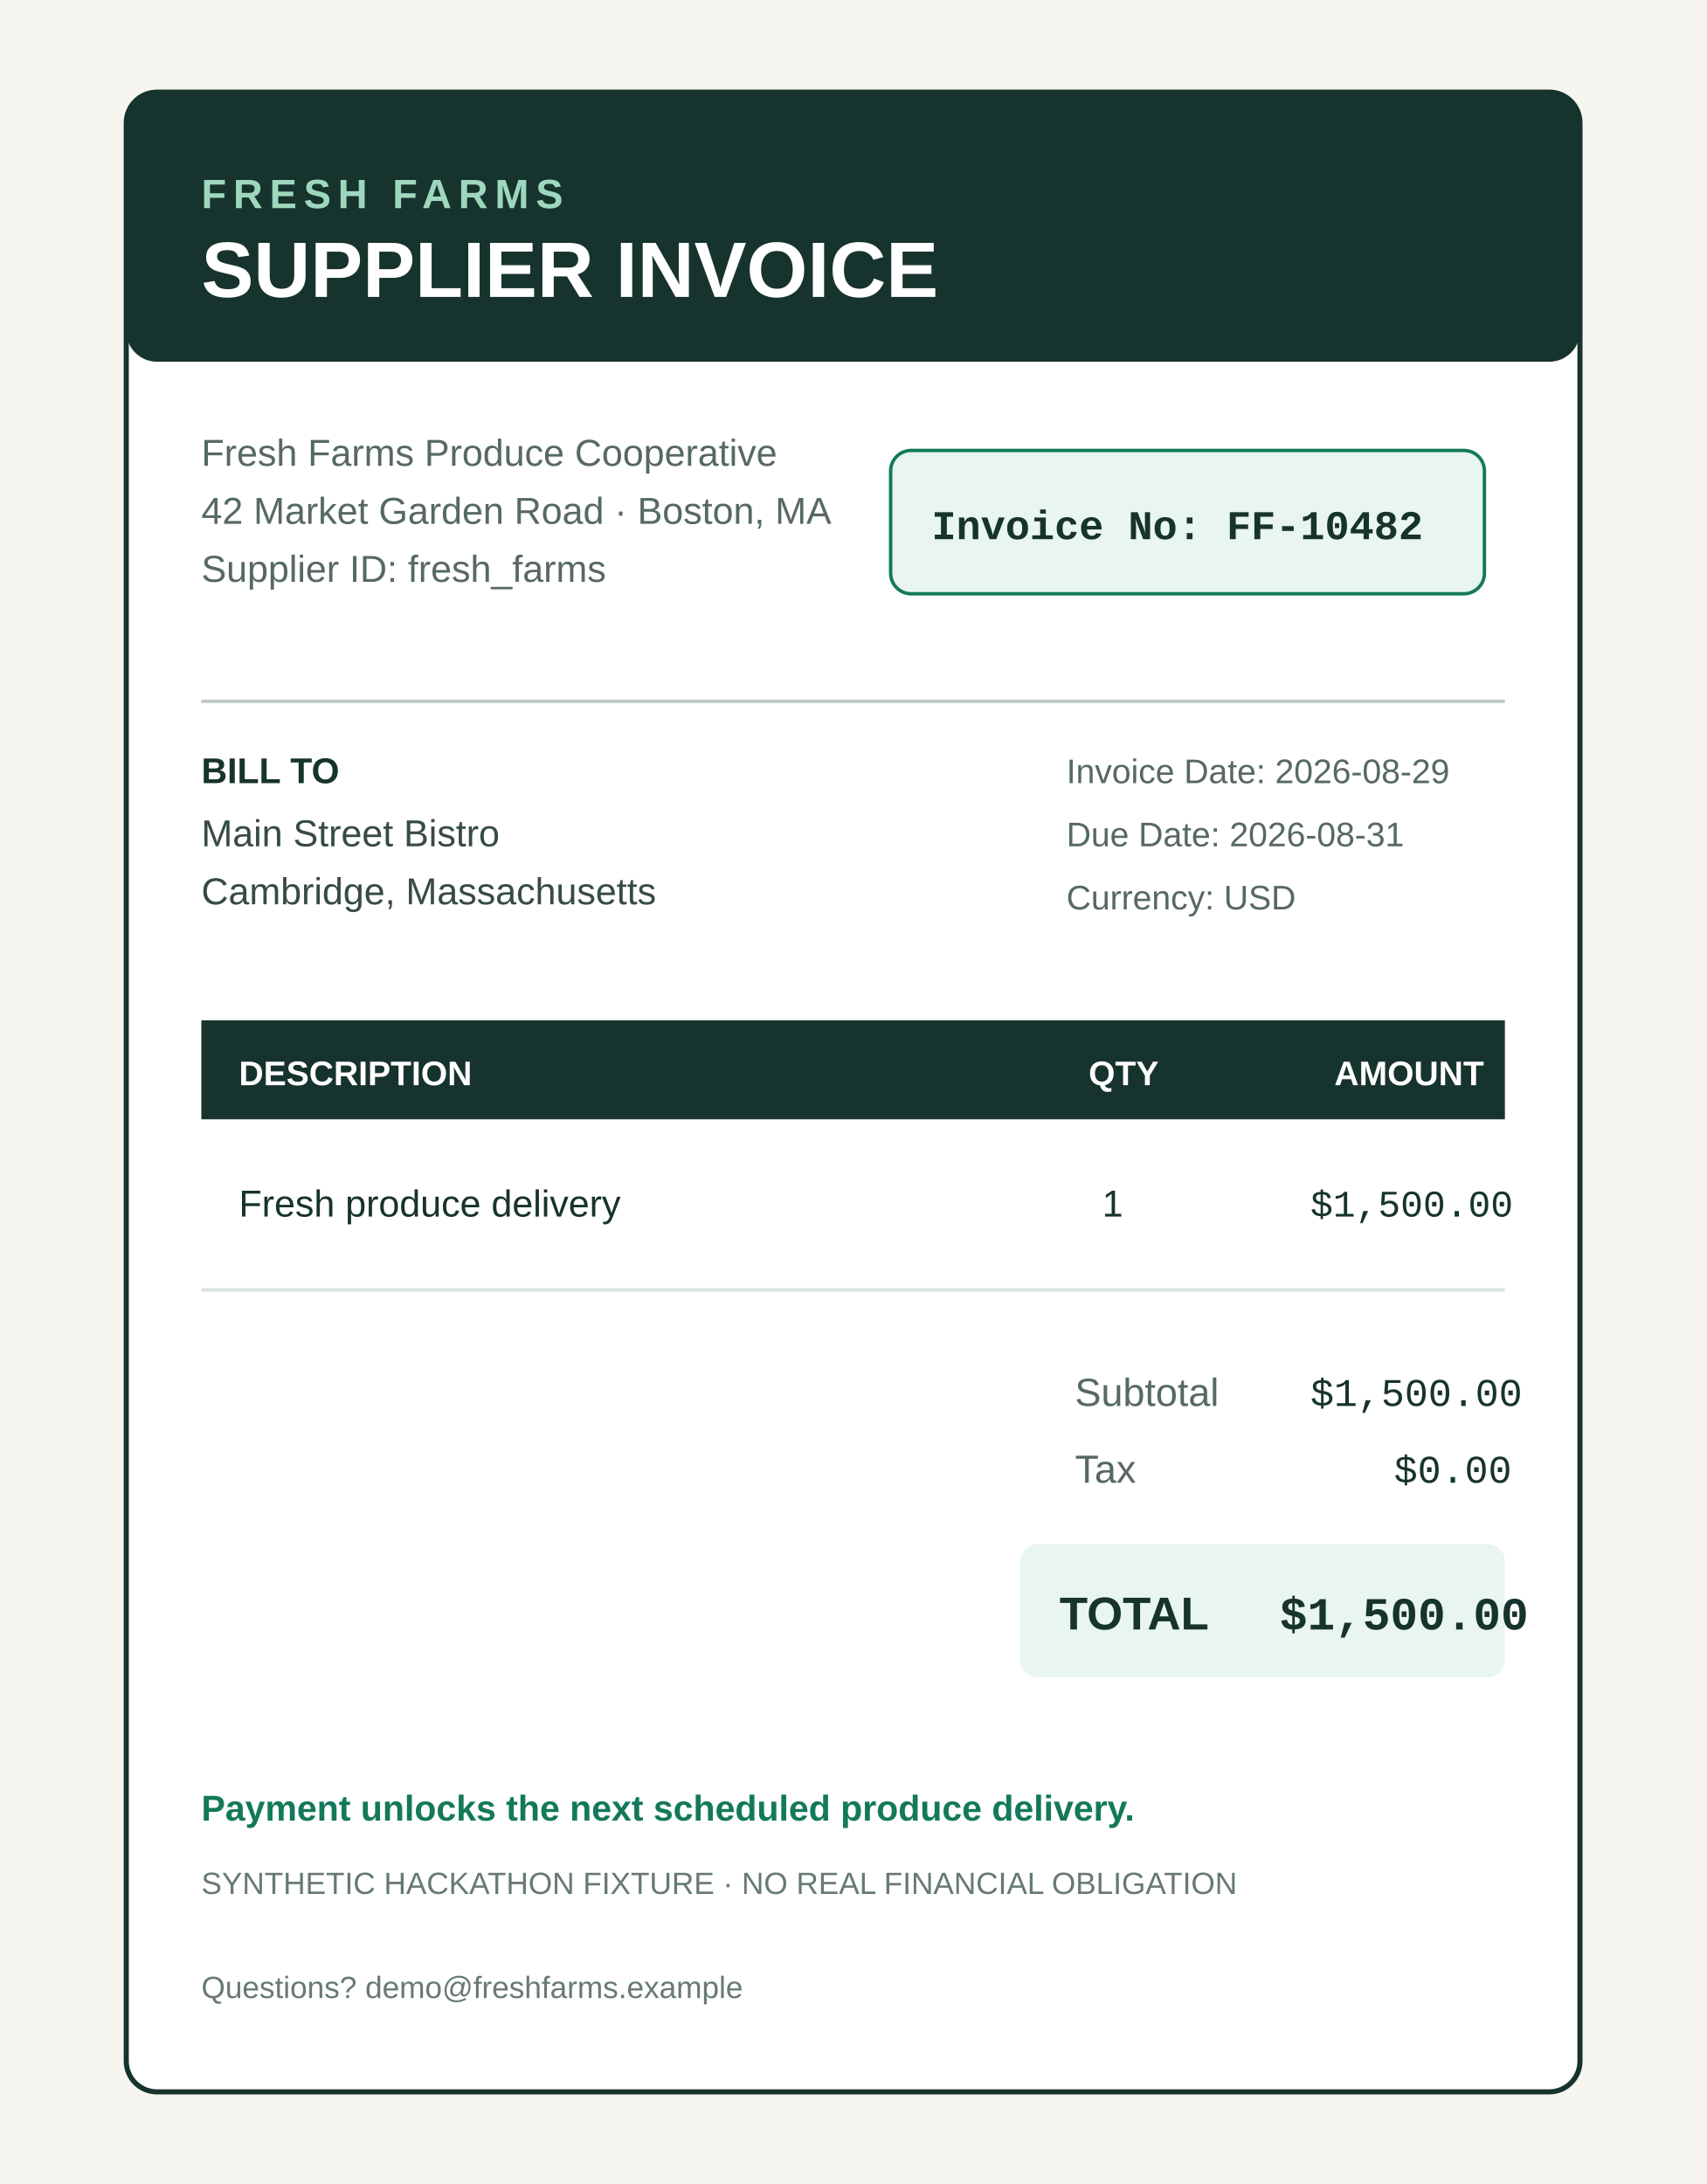
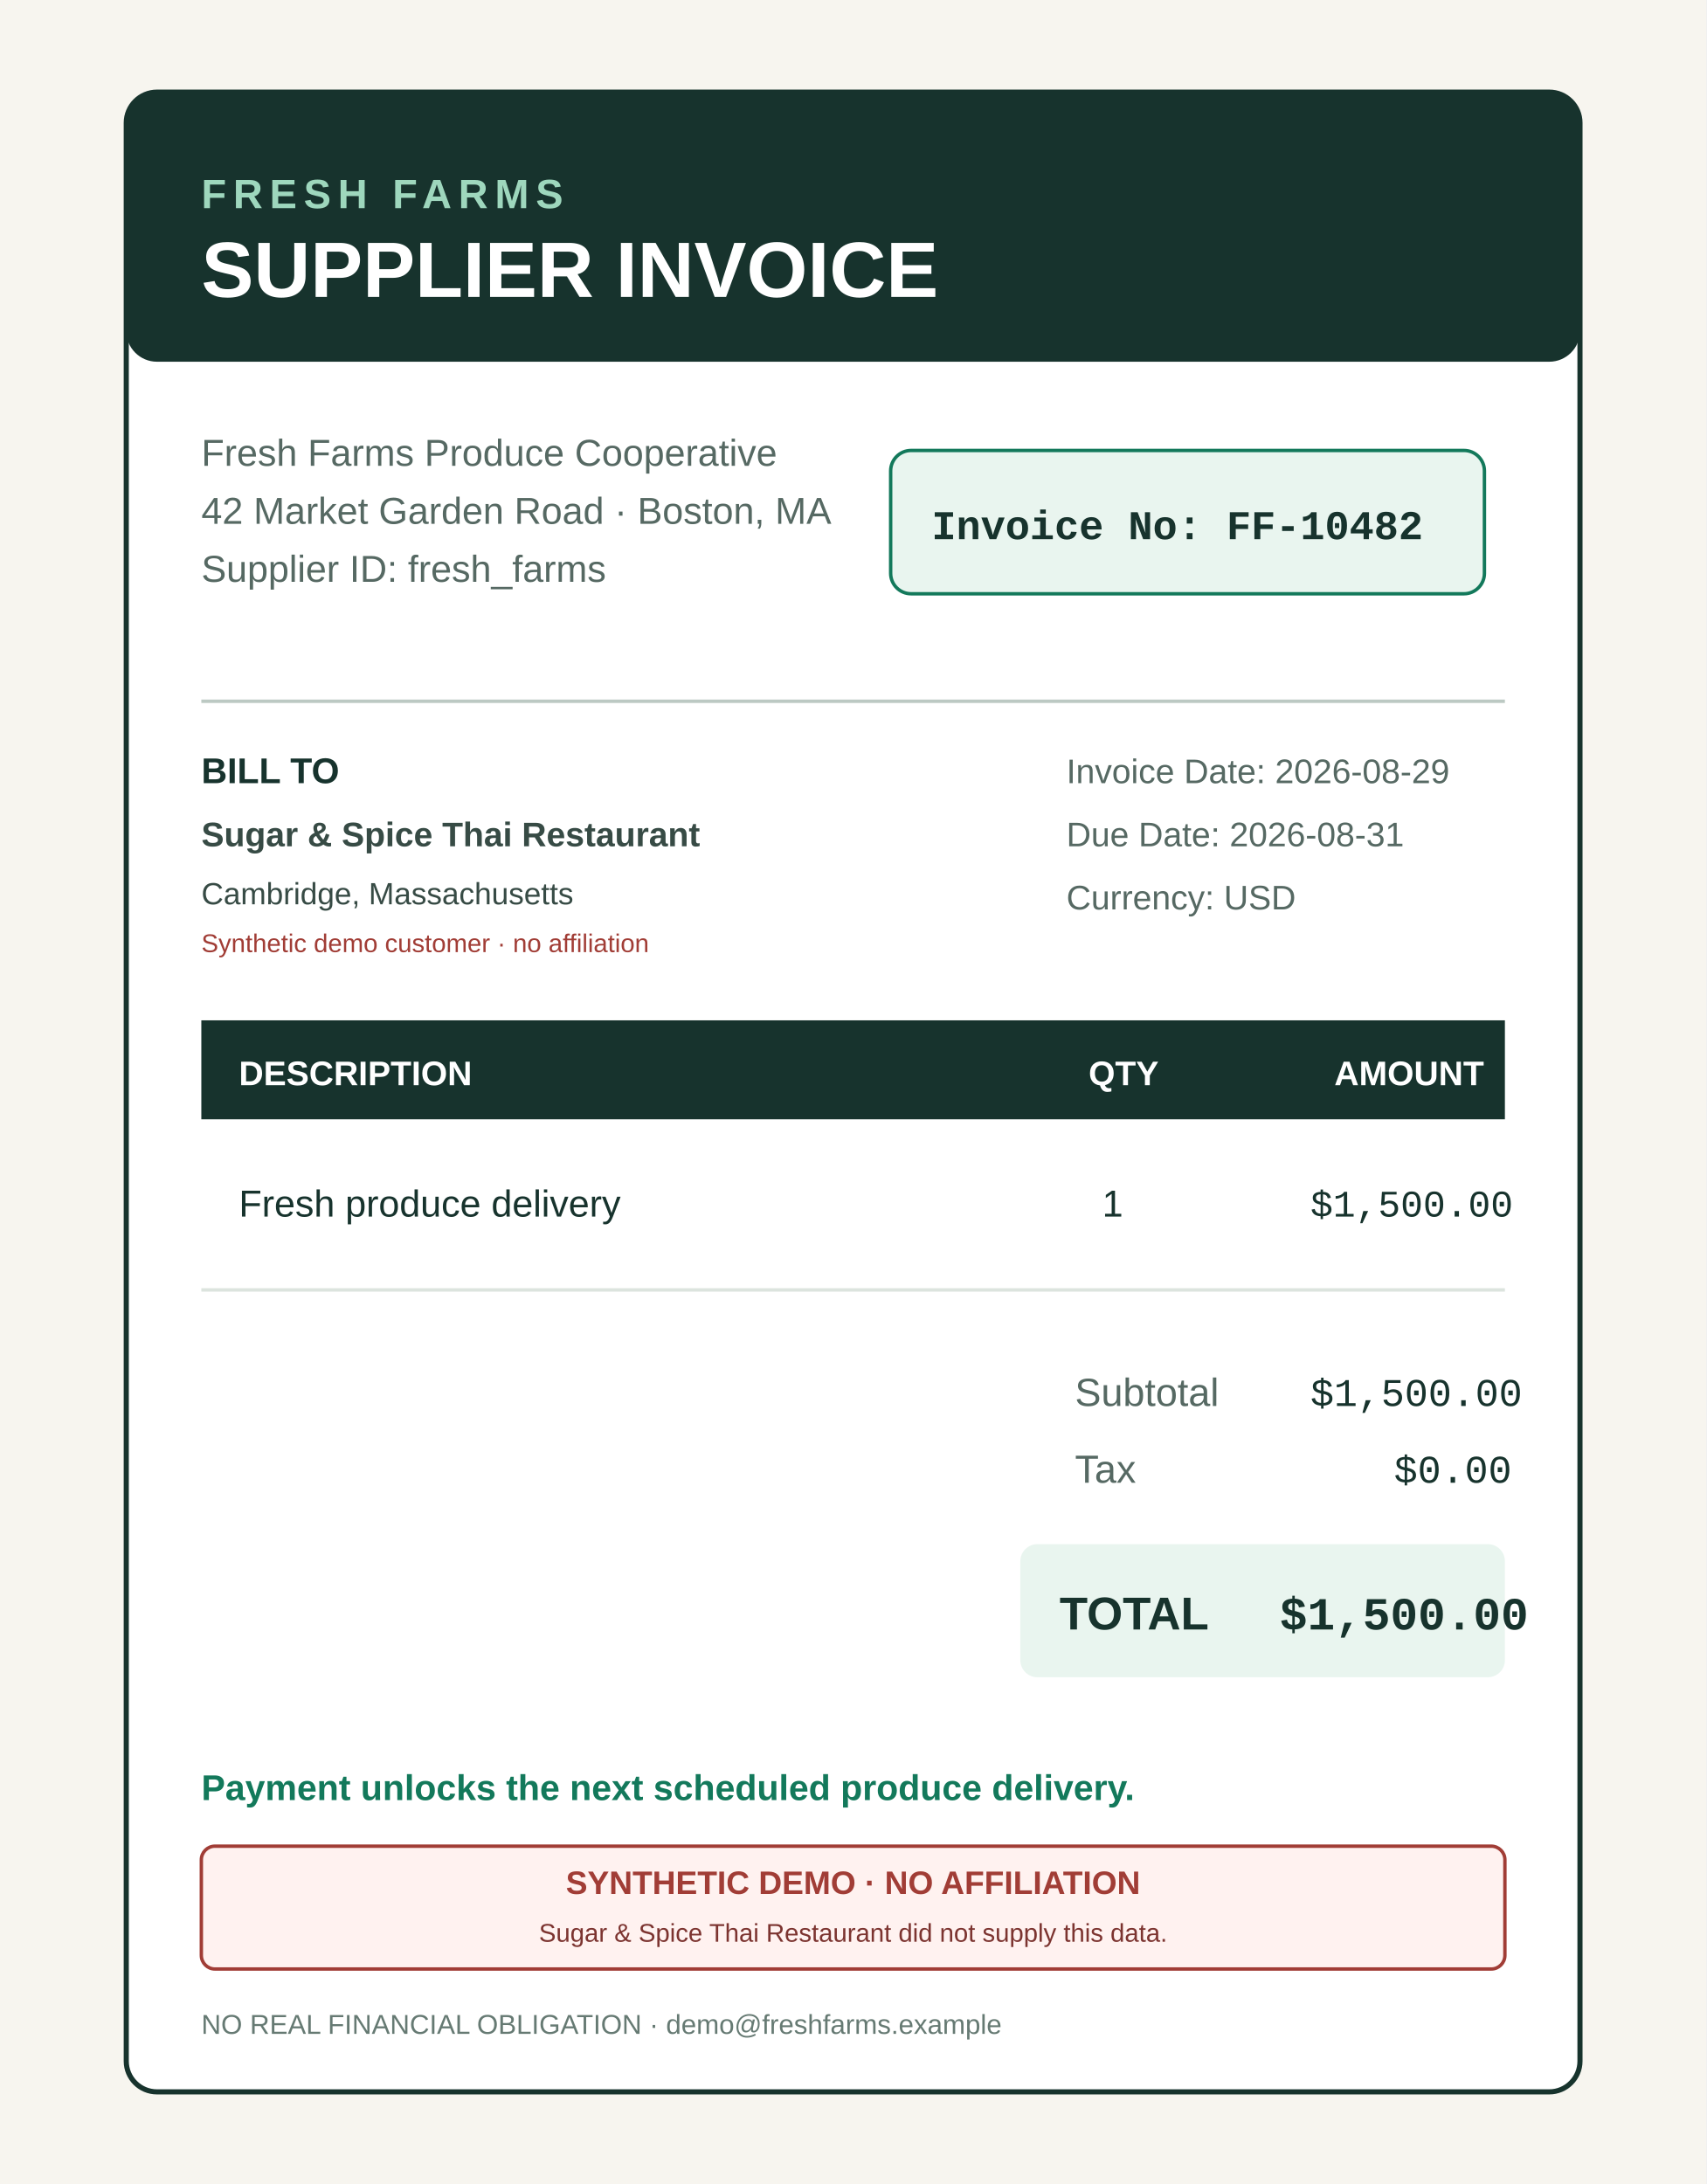
<svg xmlns="http://www.w3.org/2000/svg" width="1000" height="1280" viewBox="0 0 1000 1280">
  <rect width="1000" height="1280" fill="#f7f5ef" />
  <rect x="74" y="54" width="852" height="1172" rx="18" fill="#ffffff" stroke="#17332d" stroke-width="3" />
  <rect x="74" y="54" width="852" height="158" rx="18" fill="#17332d" />
  <text x="118" y="122" font-family="Arial, Helvetica, sans-serif" font-size="24" font-weight="700" fill="#9ed7bd" letter-spacing="4">FRESH FARMS</text>
  <text x="118" y="174" font-family="Arial, Helvetica, sans-serif" font-size="46" font-weight="700" fill="#ffffff">SUPPLIER INVOICE</text>
  <text x="118" y="273" font-family="Arial, Helvetica, sans-serif" font-size="22" fill="#566963">Fresh Farms Produce Cooperative</text>
  <text x="118" y="307" font-family="Arial, Helvetica, sans-serif" font-size="22" fill="#566963">42 Market Garden Road · Boston, MA</text>
  <text x="118" y="341" font-family="Arial, Helvetica, sans-serif" font-size="22" fill="#566963">Supplier ID: fresh_farms</text>
  <rect x="522" y="264" width="348" height="84" rx="12" fill="#e9f5ef" stroke="#13795b" stroke-width="2" />
  <text x="546" y="316" font-family="Courier New, monospace" font-size="24" font-weight="700" fill="#17332d">Invoice No: FF-10482</text>
  <line x1="118" y1="411" x2="882" y2="411" stroke="#bcc9c3" stroke-width="2" />
  <text x="118" y="459" font-family="Arial, Helvetica, sans-serif" font-size="21" font-weight="700" fill="#17332d">BILL TO</text>
-   <text x="118" y="496" font-family="Arial, Helvetica, sans-serif" font-size="22" fill="#374b45">Main Street Bistro</text>
-   <text x="118" y="530" font-family="Arial, Helvetica, sans-serif" font-size="22" fill="#374b45">Cambridge, Massachusetts</text>
+   <text x="118" y="496" font-family="Arial, Helvetica, sans-serif" font-size="20" font-weight="700" fill="#374b45">Sugar &amp; Spice Thai Restaurant</text>
+   <text x="118" y="530" font-family="Arial, Helvetica, sans-serif" font-size="18" fill="#374b45">Cambridge, Massachusetts</text>
+   <text x="118" y="558" font-family="Arial, Helvetica, sans-serif" font-size="15" fill="#a13d36">Synthetic demo customer · no affiliation</text>
  <text x="625" y="459" font-family="Arial, Helvetica, sans-serif" font-size="20" fill="#566963">Invoice Date: 2026-08-29</text>
  <text x="625" y="496" font-family="Arial, Helvetica, sans-serif" font-size="20" fill="#566963">Due Date: 2026-08-31</text>
  <text x="625" y="533" font-family="Arial, Helvetica, sans-serif" font-size="20" fill="#566963">Currency: USD</text>
  <rect x="118" y="598" width="764" height="58" fill="#17332d" />
  <text x="140" y="636" font-family="Arial, Helvetica, sans-serif" font-size="20" font-weight="700" fill="#ffffff">DESCRIPTION</text>
  <text x="638" y="636" font-family="Arial, Helvetica, sans-serif" font-size="20" font-weight="700" fill="#ffffff">QTY</text>
  <text x="782" y="636" font-family="Arial, Helvetica, sans-serif" font-size="20" font-weight="700" fill="#ffffff">AMOUNT</text>
  <text x="140" y="713" font-family="Arial, Helvetica, sans-serif" font-size="22" fill="#17332d">Fresh produce delivery</text>
  <text x="646" y="713" font-family="Arial, Helvetica, sans-serif" font-size="22" fill="#17332d">1</text>
  <text x="768" y="713" font-family="Courier New, monospace" font-size="22" fill="#17332d">$1,500.00</text>
  <line x1="118" y1="756" x2="882" y2="756" stroke="#dce4de" stroke-width="2" />
  <text x="630" y="824" font-family="Arial, Helvetica, sans-serif" font-size="23" fill="#566963">Subtotal</text>
  <text x="768" y="824" font-family="Courier New, monospace" font-size="23" fill="#17332d">$1,500.00</text>
  <text x="630" y="869" font-family="Arial, Helvetica, sans-serif" font-size="23" fill="#566963">Tax</text>
  <text x="817" y="869" font-family="Courier New, monospace" font-size="23" fill="#17332d">$0.00</text>
  <rect x="598" y="905" width="284" height="78" rx="10" fill="#e9f5ef" />
  <text x="621" y="955" font-family="Arial, Helvetica, sans-serif" font-size="27" font-weight="700" fill="#17332d">TOTAL</text>
  <text x="750" y="955" font-family="Courier New, monospace" font-size="27" font-weight="700" fill="#17332d">$1,500.00</text>
-   <text x="118" y="1067" font-family="Arial, Helvetica, sans-serif" font-size="21" font-weight="700" fill="#13795b">Payment unlocks the next scheduled produce delivery.</text>
-   <text x="118" y="1110" font-family="Arial, Helvetica, sans-serif" font-size="18" fill="#667a73">SYNTHETIC HACKATHON FIXTURE · NO REAL FINANCIAL OBLIGATION</text>
-   <text x="118" y="1171" font-family="Arial, Helvetica, sans-serif" font-size="18" fill="#667a73">Questions? demo@freshfarms.example</text>
+   <text x="118" y="1055" font-family="Arial, Helvetica, sans-serif" font-size="21" font-weight="700" fill="#13795b">Payment unlocks the next scheduled produce delivery.</text>
+   <rect x="118" y="1082" width="764" height="72" rx="8" fill="#fff2f0" stroke="#a13d36" stroke-width="2" />
+   <text x="500" y="1110" text-anchor="middle" font-family="Arial, Helvetica, sans-serif" font-size="19" font-weight="700" fill="#a13d36">SYNTHETIC DEMO · NO AFFILIATION</text>
+   <text x="500" y="1138" text-anchor="middle" font-family="Arial, Helvetica, sans-serif" font-size="15" fill="#7c3430">Sugar &amp; Spice Thai Restaurant did not supply this data.</text>
+   <text x="118" y="1192" font-family="Arial, Helvetica, sans-serif" font-size="16" fill="#667a73">NO REAL FINANCIAL OBLIGATION · demo@freshfarms.example</text>
</svg>
